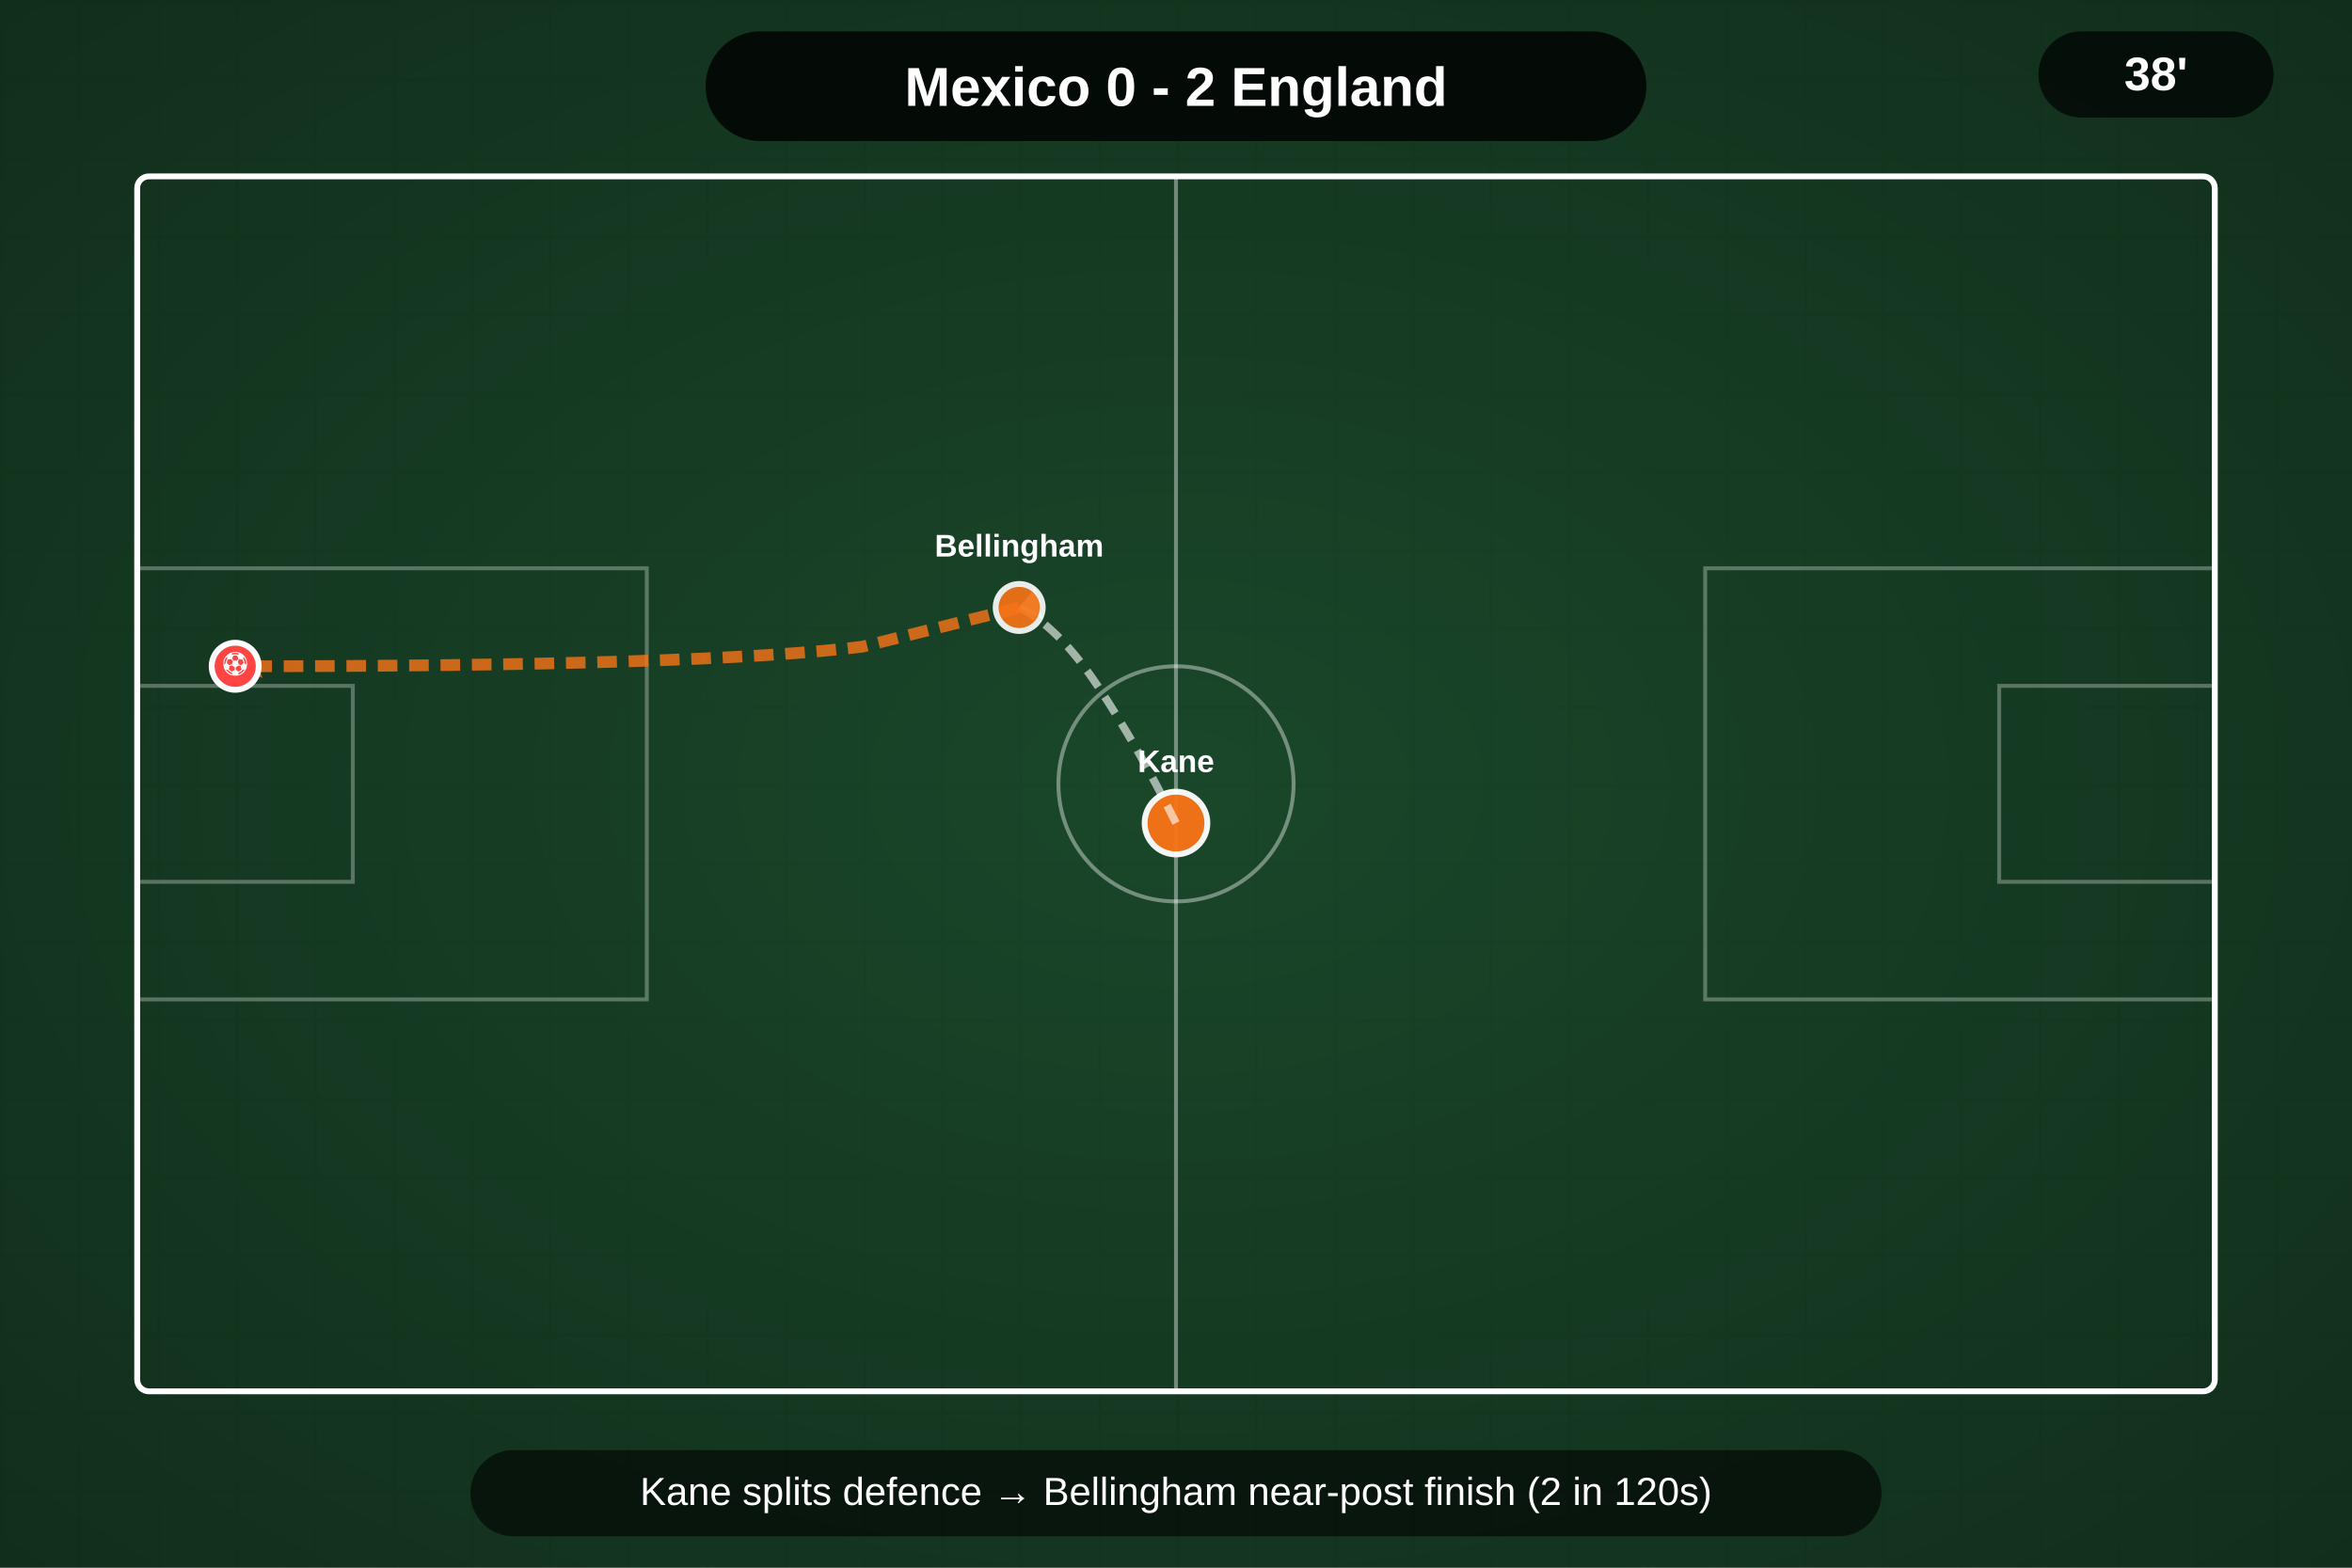
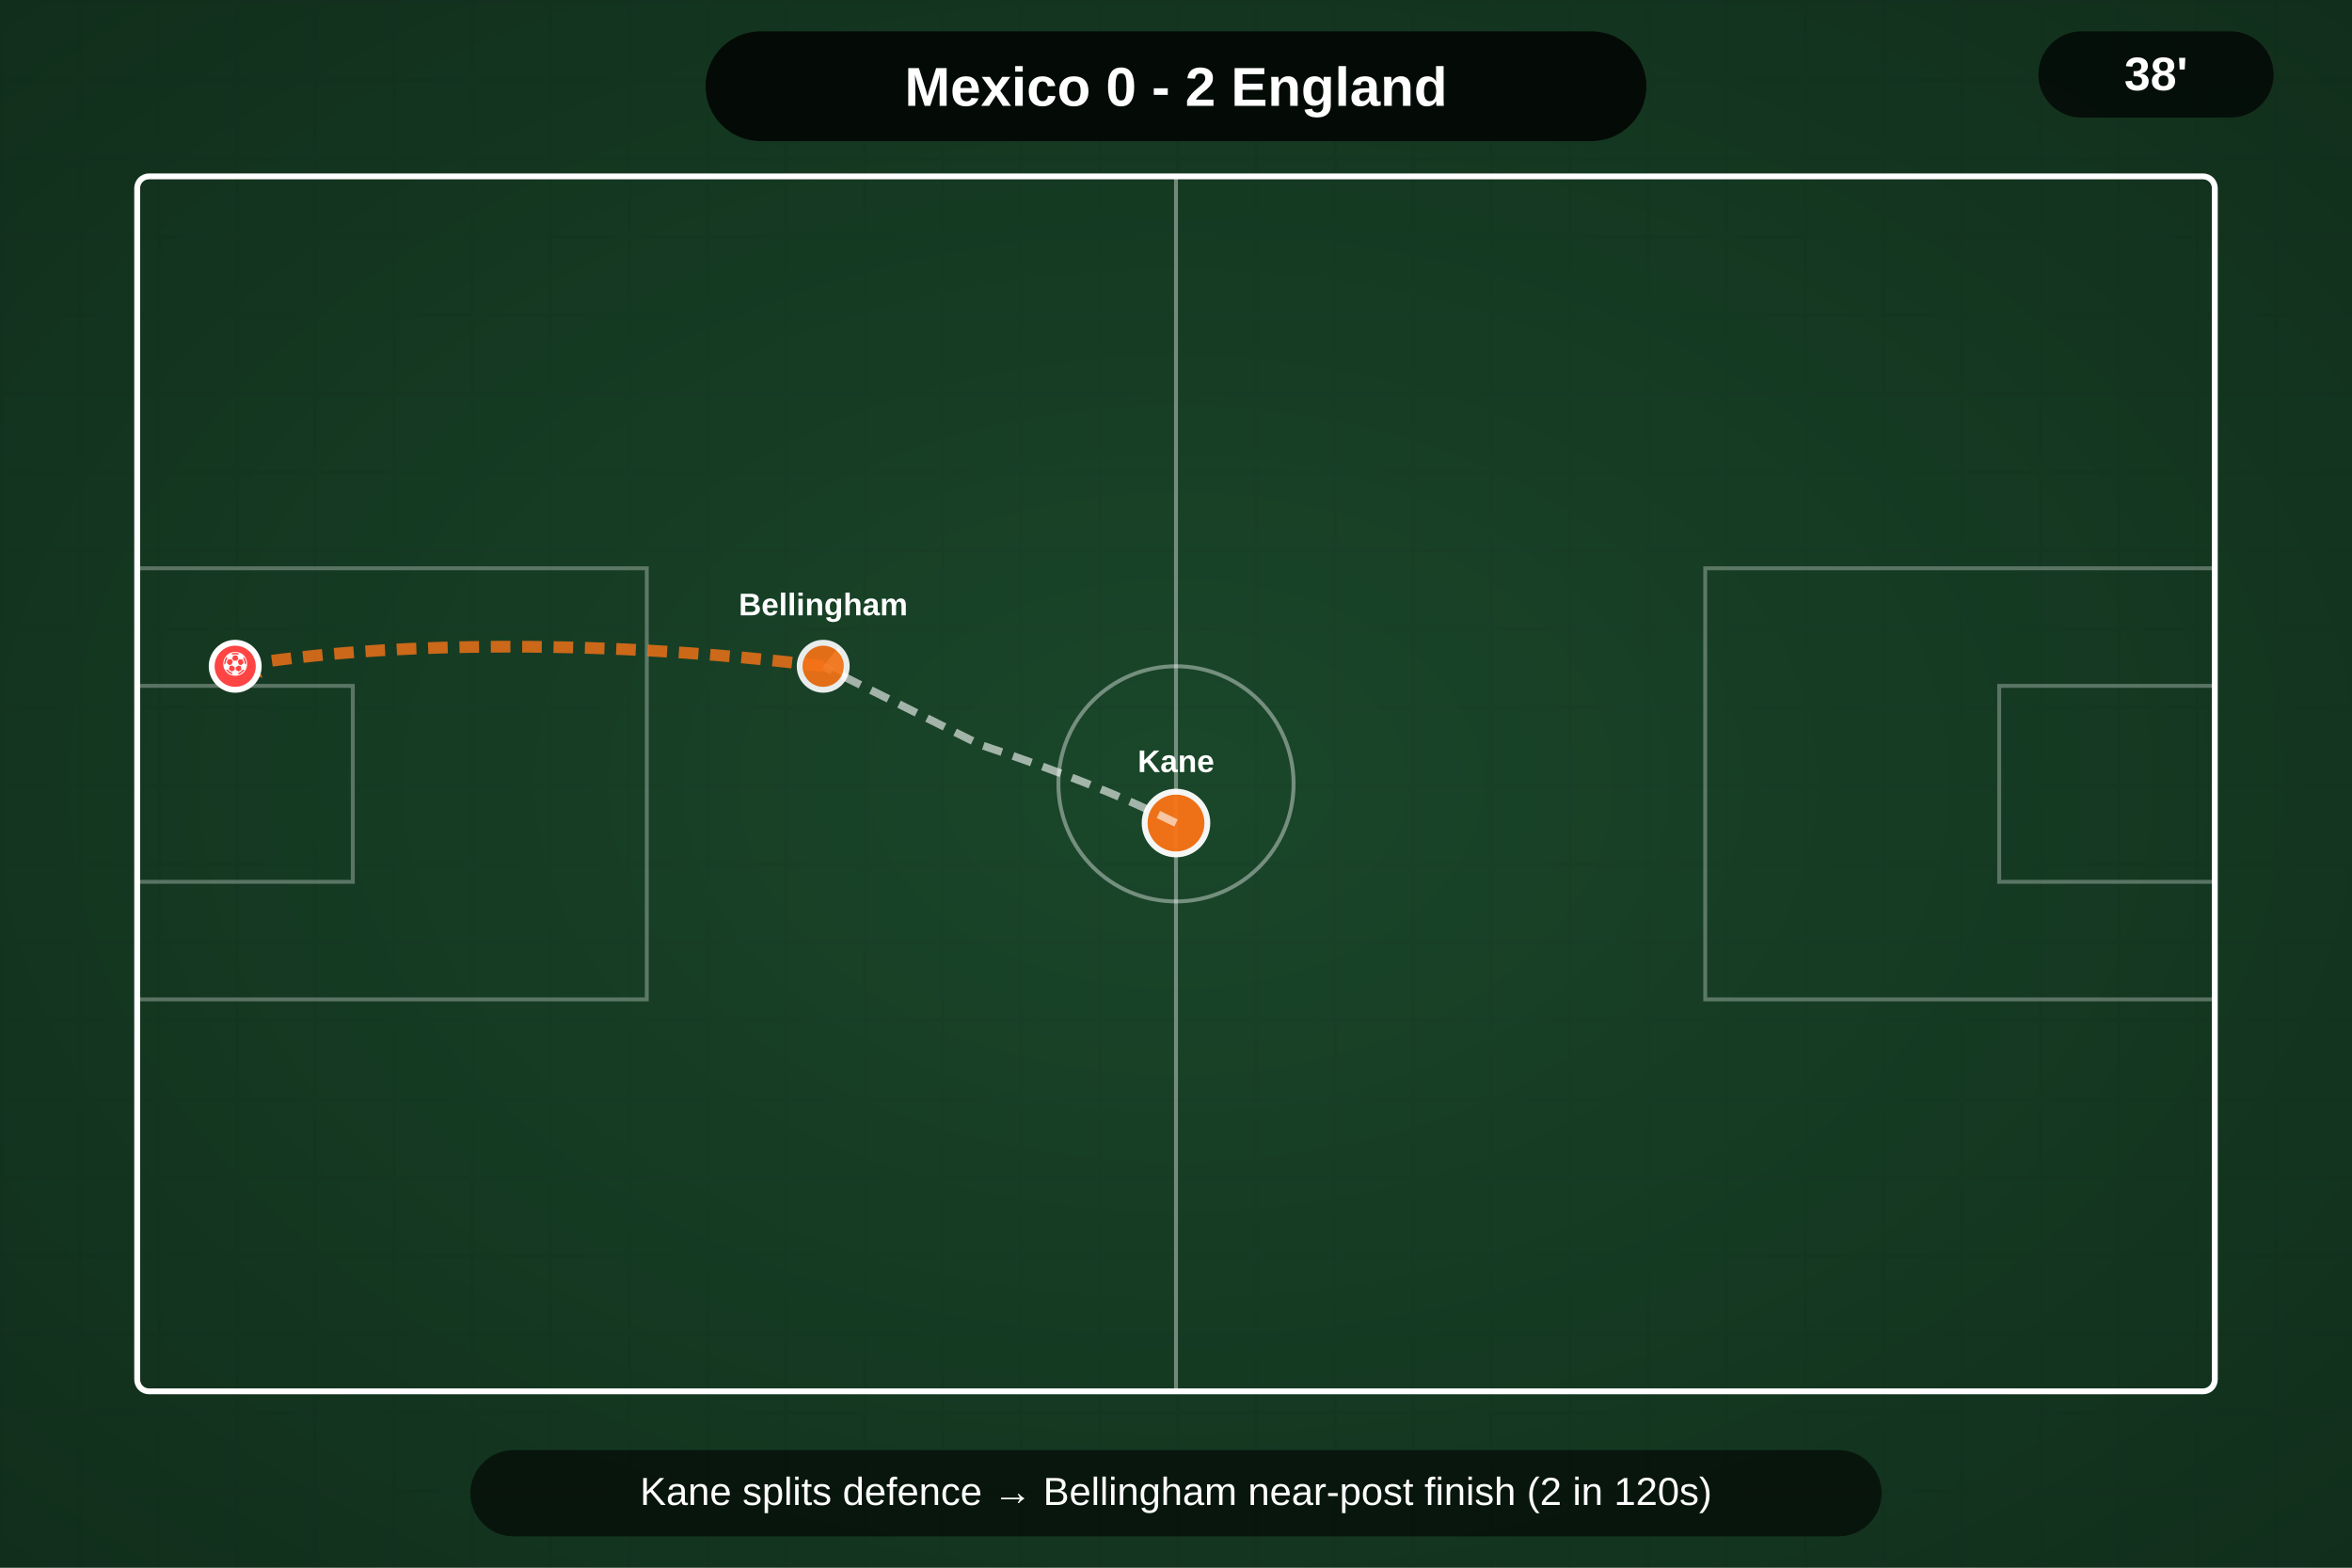
<svg xmlns="http://www.w3.org/2000/svg" viewBox="0 0 600 400">
  <rect width="600" height="400" fill="#1a472a" />
  <rect width="600" height="400" fill="url(#pitchPattern)" opacity="0.12" />
  <defs>
    <pattern id="pitchPattern" x="0" y="0" width="20" height="20" patternUnits="userSpaceOnUse">
      <rect width="20" height="20" fill="none" />
      <rect x="0" y="0" width="1" height="20" fill="#000" opacity="0.08" />
      <rect x="0" y="0" width="20" height="1" fill="#000" opacity="0.08" />
    </pattern>
    <radialGradient id="pitchVignette" cx="50%" cy="50%" r="70%">
      <stop offset="0%" stop-color="transparent" />
      <stop offset="100%" stop-color="#000" stop-opacity="0.35" />
    </radialGradient>
  </defs>
  <rect width="600" height="400" fill="url(#pitchPattern)" opacity="0.12" />
  <rect width="600" height="400" fill="url(#pitchVignette)" />
  <rect x="35" y="45" width="530" height="310" fill="none" stroke="#ffffff" stroke-width="1.5" rx="3" />
  <line x1="300" y1="45" x2="300" y2="355" stroke="#ffffff" stroke-width="1" opacity="0.4" />
  <circle cx="300" cy="200" r="30" fill="none" stroke="#ffffff" stroke-width="1" opacity="0.4" />
  <rect x="35" y="145" width="130" height="110" fill="none" stroke="#ffffff" stroke-width="1" opacity="0.3" />
  <rect x="35" y="175" width="55" height="50" fill="none" stroke="#ffffff" stroke-width="1" opacity="0.3" />
  <rect x="435" y="145" width="130" height="110" fill="none" stroke="#ffffff" stroke-width="1" opacity="0.3" />
  <rect x="510" y="175" width="55" height="50" fill="none" stroke="#ffffff" stroke-width="1" opacity="0.3" />
  <rect x="180" y="8" width="240" height="28" rx="14" fill="#000" opacity="0.8" />
  <text x="300" y="27" text-anchor="middle" fill="#ffffff" font-family="Arial,sans-serif" font-size="14" font-weight="bold">Mexico 0 - 2 England</text>
  <rect x="520" y="8" width="60" height="22" rx="11" fill="#000" opacity="0.7" />
  <text x="550" y="23" text-anchor="middle" fill="#ffffff" font-family="Arial,sans-serif" font-size="12" font-weight="bold">38'</text>
  <circle cx="300" cy="210" r="8" fill="#f97316" stroke="#ffffff" stroke-width="1.5" opacity="0.95" />
  <text x="300" y="197" text-anchor="middle" fill="#ffffff" font-family="Arial,sans-serif" font-size="8" font-weight="bold">Kane</text>
-   <path d="M 300 210 Q 290 190 280 175 Q 270 160 260 155" fill="none" stroke="#ffffff" stroke-width="2" stroke-dasharray="5,3" opacity="0.6" />
-   <polygon points="260,155 266,158 264,150" fill="#ffffff" opacity="0.6" />
-   <circle cx="260" cy="155" r="6" fill="#f97316" stroke="#ffffff" stroke-width="1.5" opacity="0.9" />
-   <text x="260" y="142" text-anchor="middle" fill="#ffffff" font-family="Arial,sans-serif" font-size="8" font-weight="bold">Bellingham</text>
-   <path d="M 260 155 Q 240 160 220 165 Q 180 170 60 170" fill="none" stroke="#f97316" stroke-width="3" stroke-dasharray="5,3" opacity="0.8" />
+   <path d="M 300 210 Q 280 200 250 190 Q 230 180 210 170" fill="none" stroke="#ffffff" stroke-width="2" stroke-dasharray="5,3" opacity="0.6" />
+   <polygon points="210,170 216,173 214,165" fill="#ffffff" opacity="0.6" />
+   <circle cx="210" cy="170" r="6" fill="#f97316" stroke="#ffffff" stroke-width="1.5" opacity="0.9" />
+   <text x="210" y="157" text-anchor="middle" fill="#ffffff" font-family="Arial,sans-serif" font-size="8" font-weight="bold">Bellingham</text>
+   <path d="M 210 170 Q 170 165 130 165 Q 90 165 60 170" fill="none" stroke="#f97316" stroke-width="3" stroke-dasharray="5,3" opacity="0.8" />
  <polygon points="60,170 67,173 64,166" fill="#f97316" opacity="0.8" />
  <circle cx="60" cy="170" r="6" fill="#ff4444" stroke="#ffffff" stroke-width="1.5" />
  <text x="60" y="172" text-anchor="middle" fill="#ffffff" font-family="Arial,sans-serif" font-size="8">⚽</text>
  <rect x="120" y="370" width="360" height="22" rx="11" fill="#000" opacity="0.6" />
  <text x="300" y="384" text-anchor="middle" fill="#ffffff" font-family="Arial,sans-serif" font-size="10">Kane splits defence → Bellingham near-post finish (2 in 120s)</text>
</svg>
